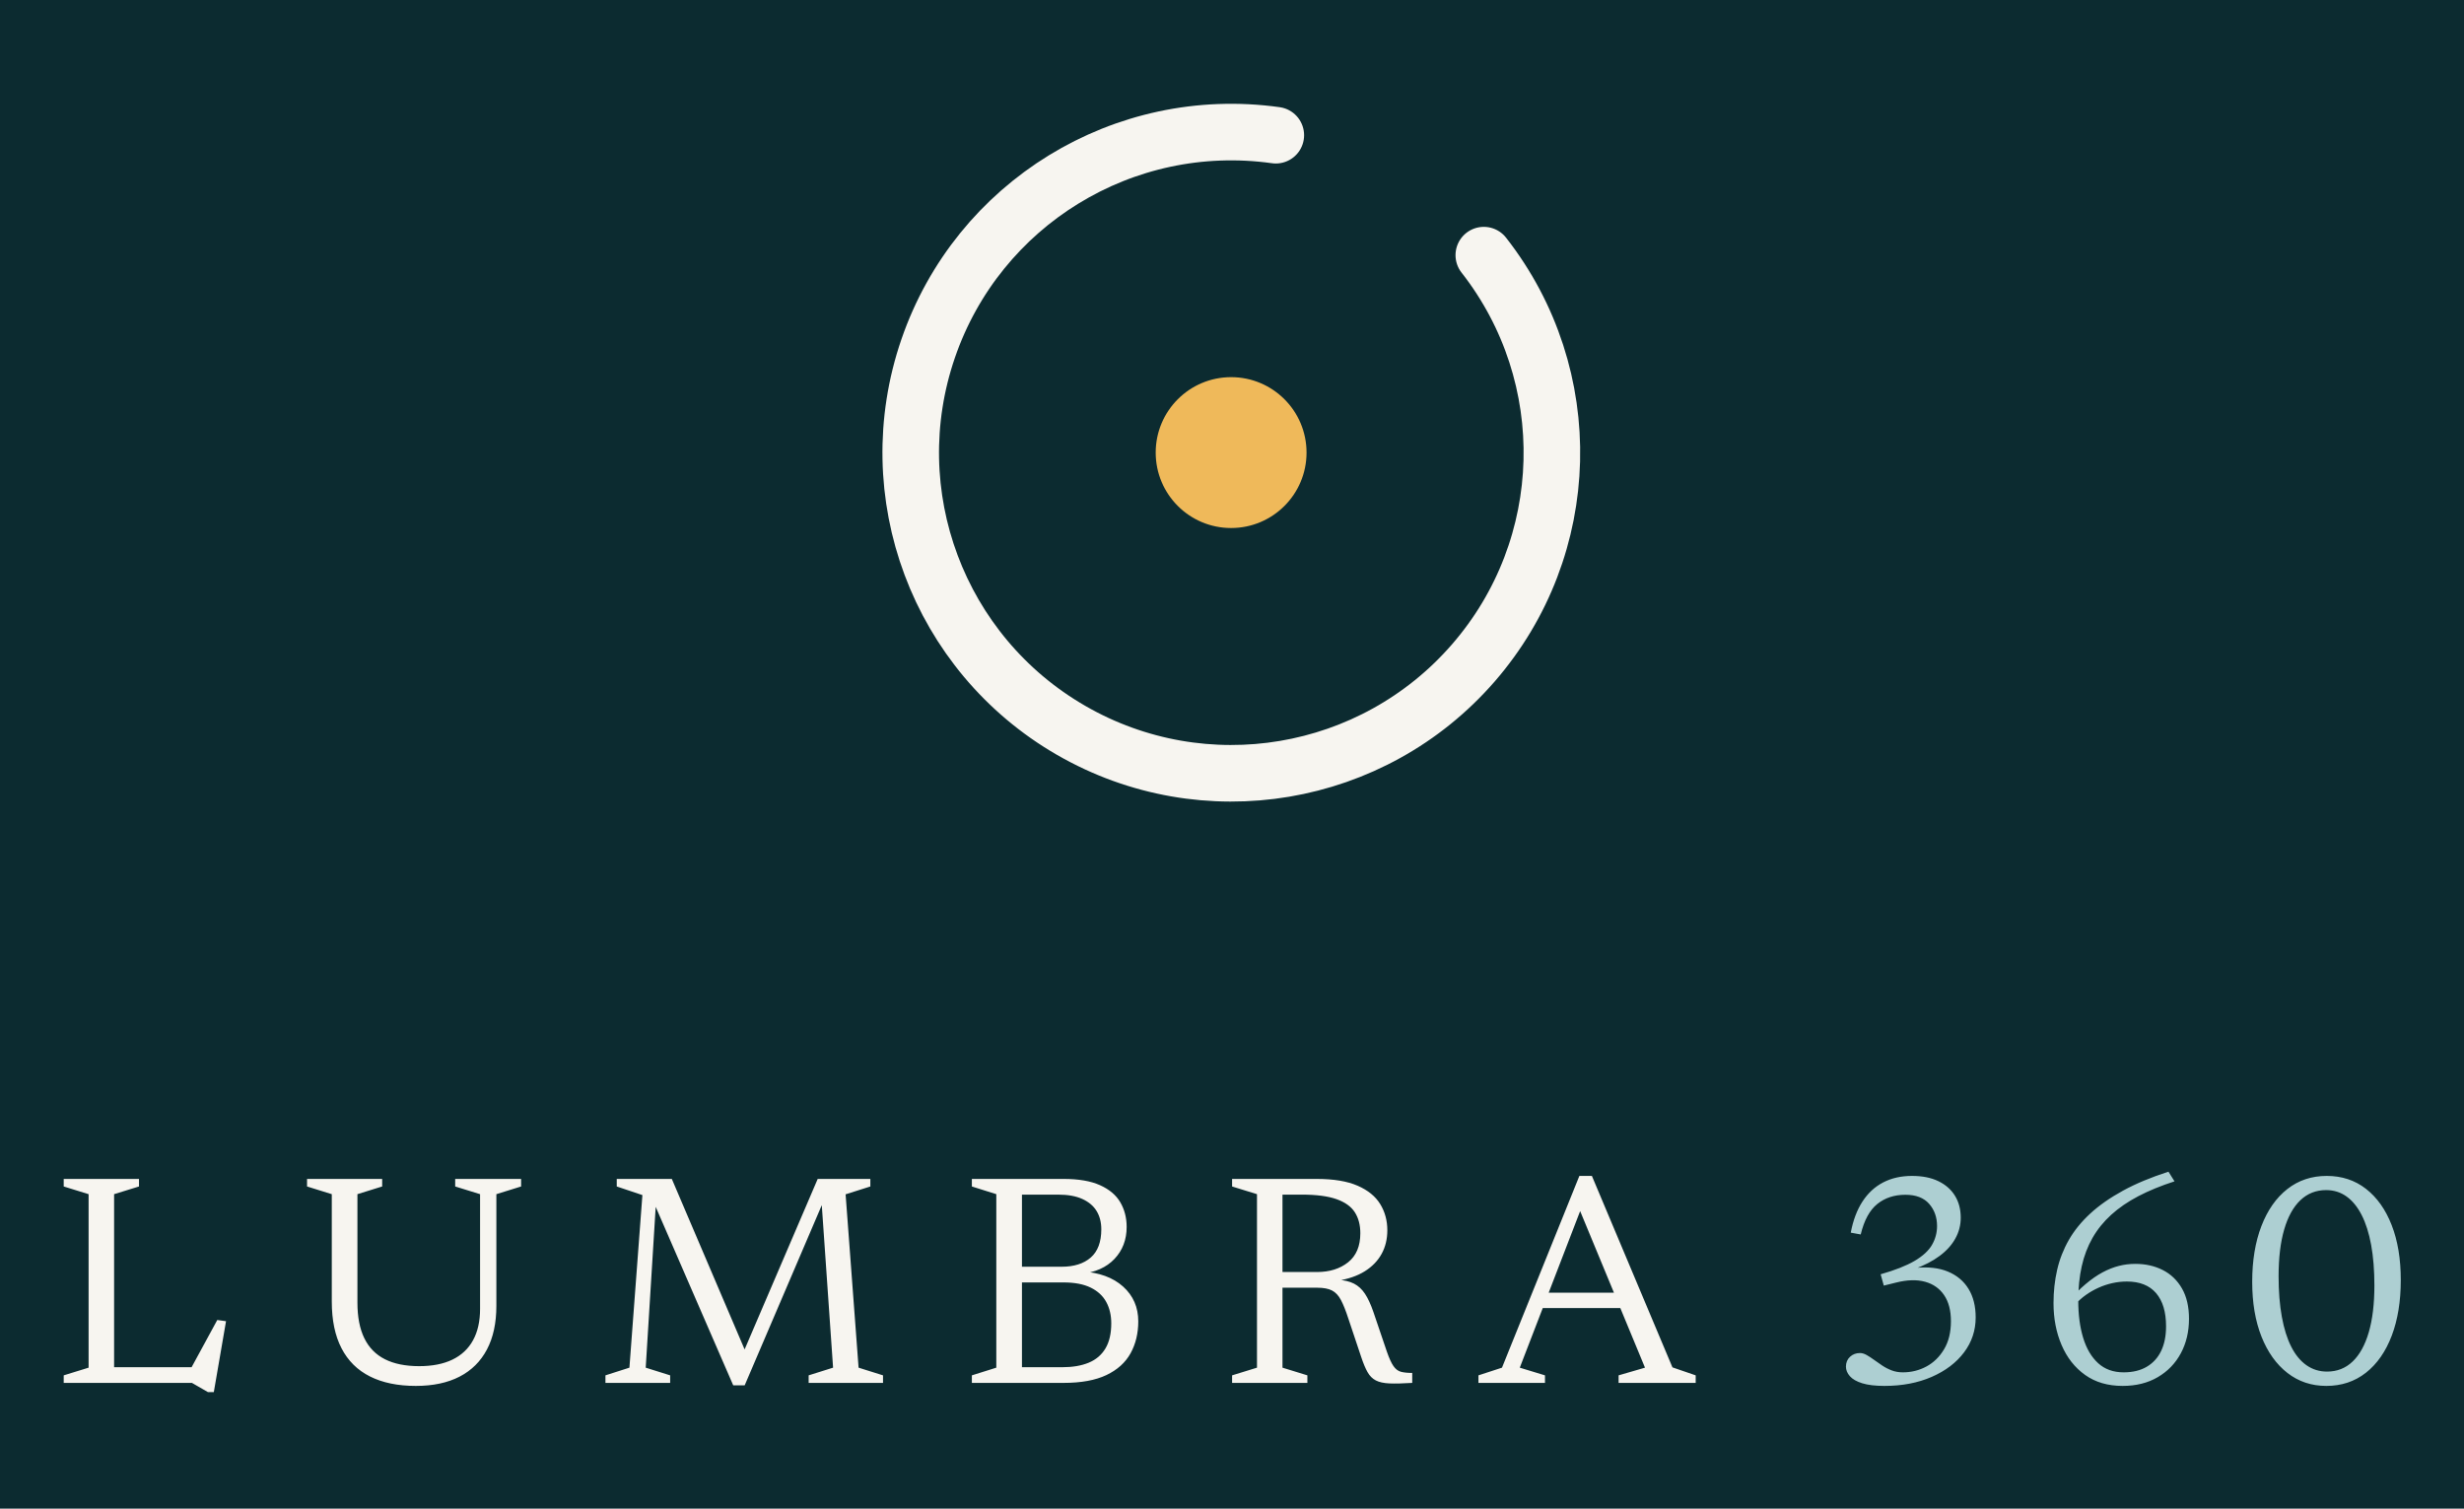
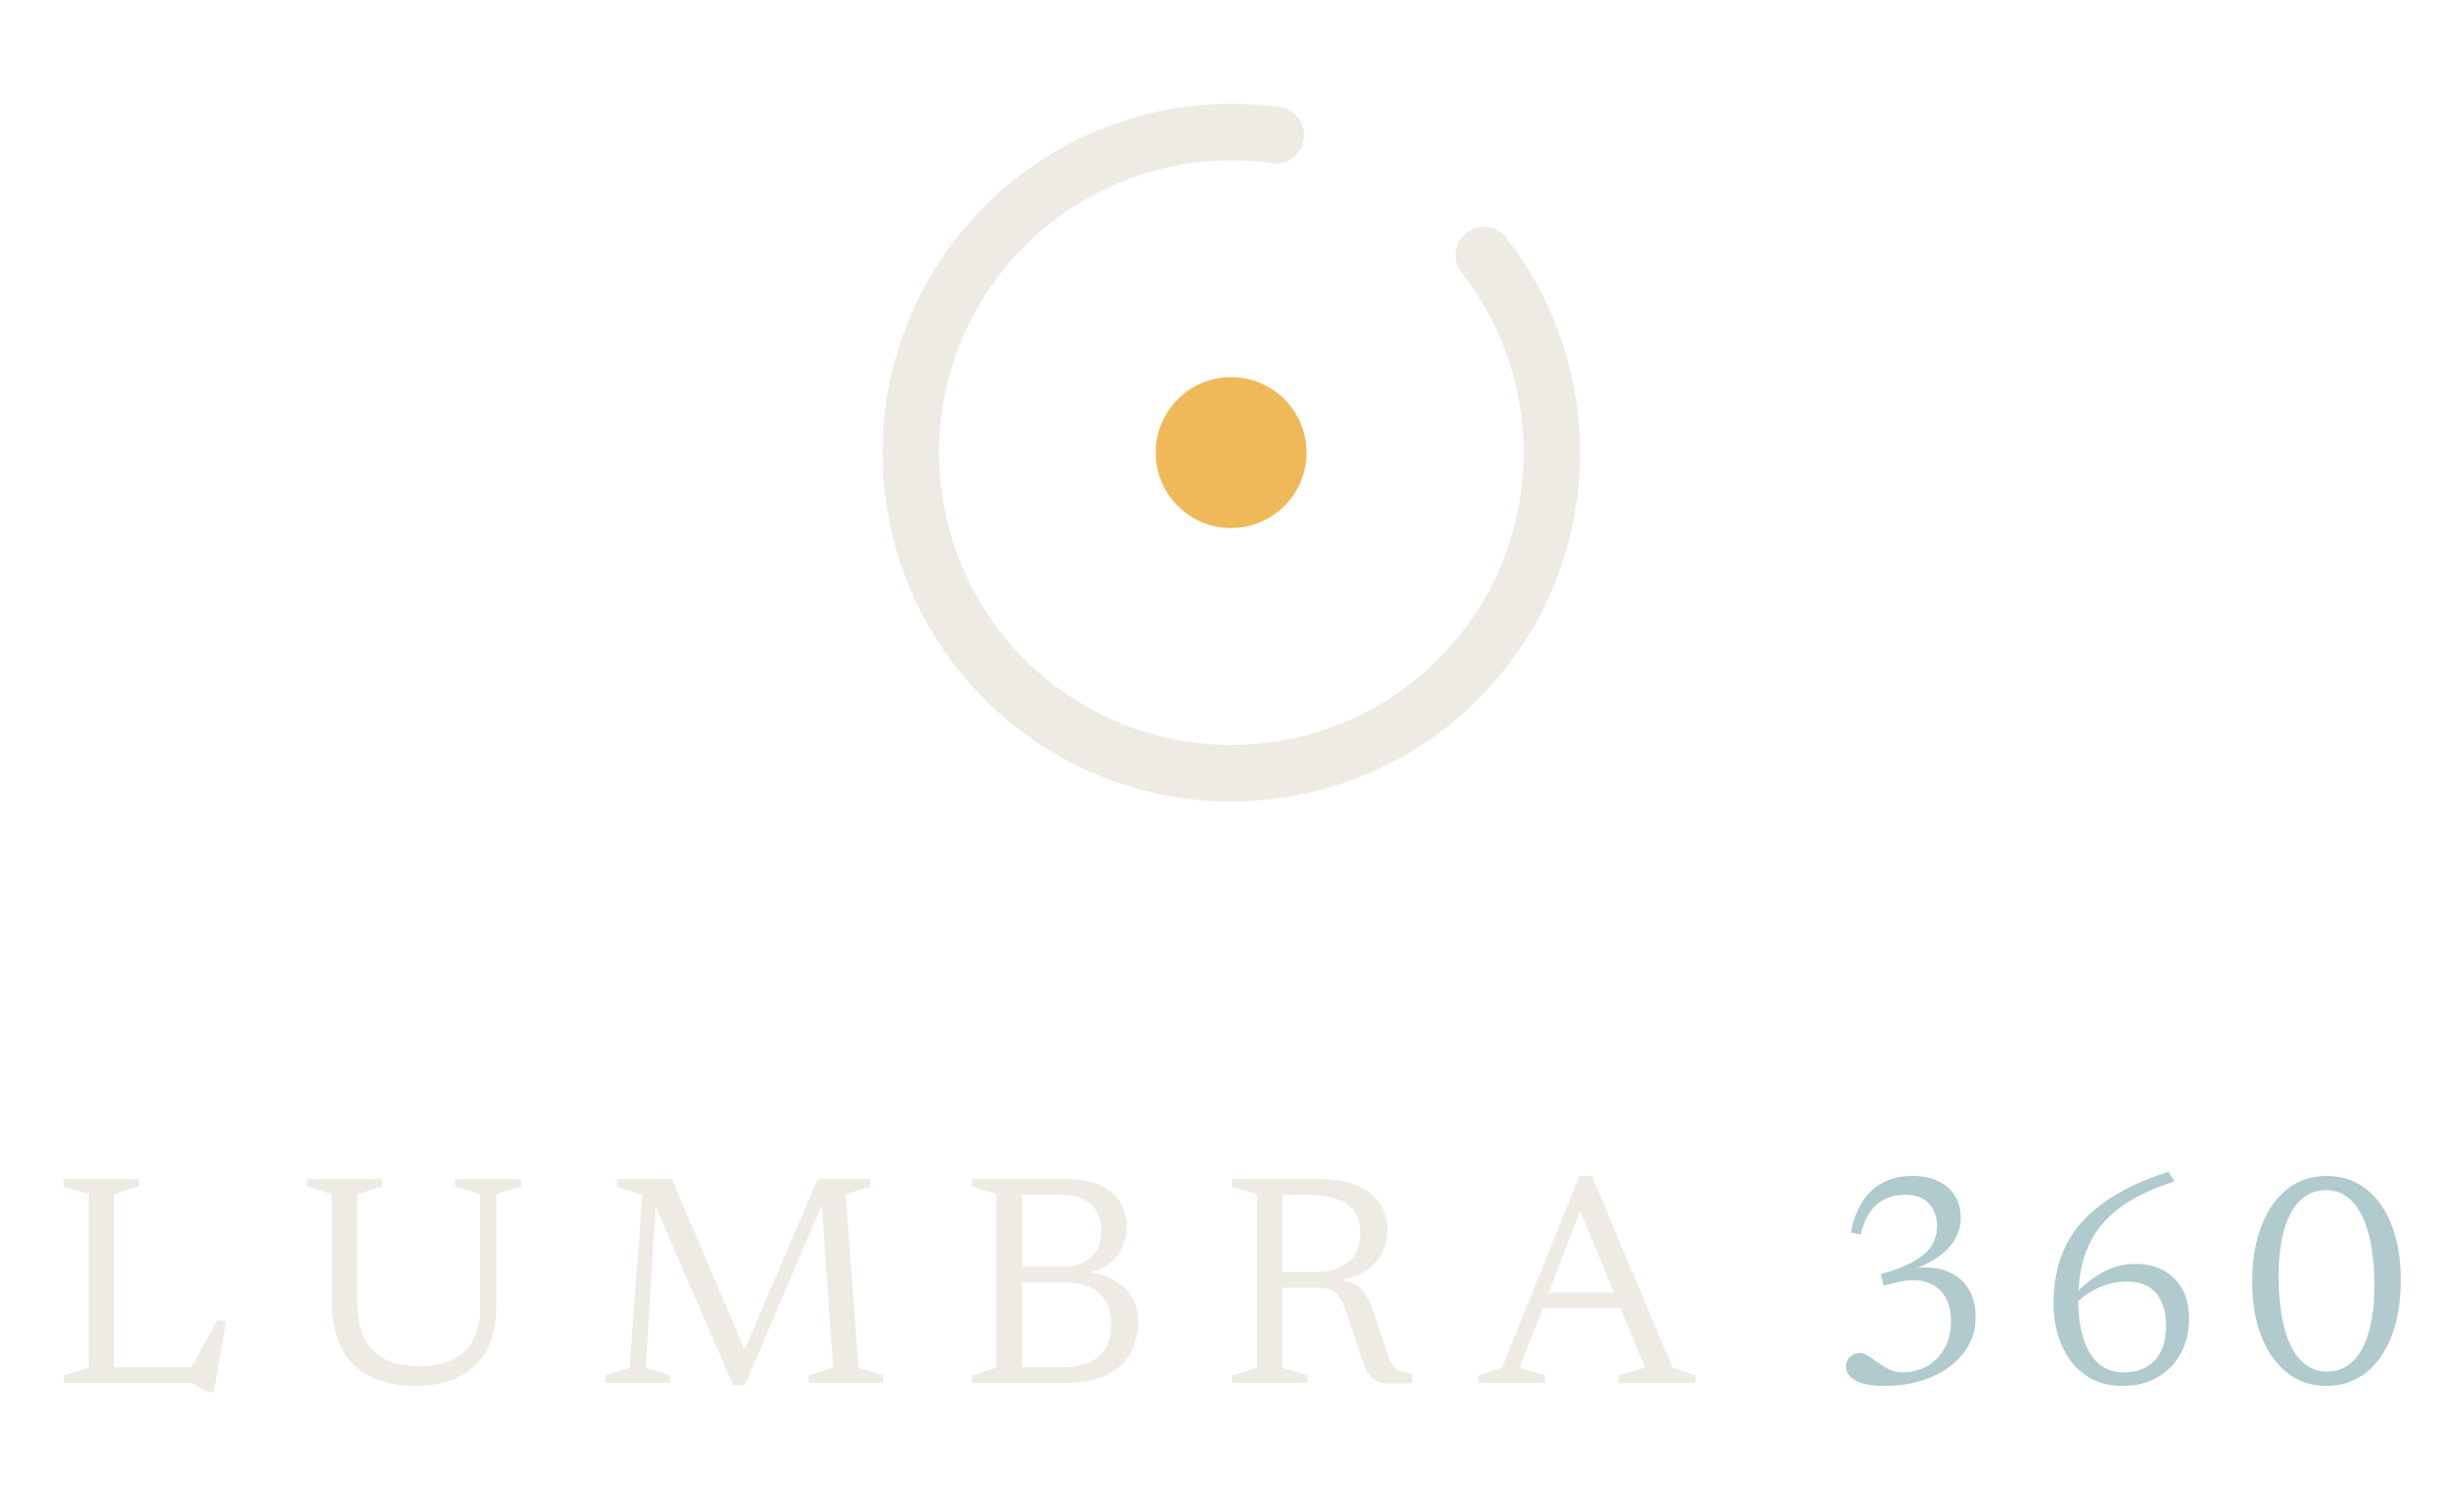
<svg xmlns="http://www.w3.org/2000/svg" viewBox="0 0 196 120" width="196" height="120" role="img" aria-labelledby="t">
-   <rect width="100%" height="100%" fill="#0C2B30" />
  <g transform="translate(61.93 0.00) scale(1.5)">
-     <path d="M37.40 13.53 A17 17 0 1 1 26.37 7.17" fill="none" stroke="#F7F5F0" stroke-width="3" stroke-linecap="round" />
+     <path d="M37.40 13.53 A17 17 0 1 1 26.37 7.17" fill="none" stroke="#EEEBE5" stroke-width="3" stroke-linecap="round" />
    <circle cx="24" cy="24" r="4" fill="#EFB95A" />
  </g>
  <g transform="translate(4.00 110)">
-     <path fill="#F7F5F0" d="M13.008 0.732H12.54L11.268 0.0H3.828V-1.248H12.564L10.992 -0.792L13.284 -5.004L13.98 -4.908ZM5.076 -15.012V0.0H1.068V-0.6L3.048 -1.212V-15.012L1.068 -15.624V-16.224H7.056V-15.624Z M34.188 -5.892V-15.012L32.208 -15.624V-16.224H37.452V-15.624L35.484 -15.012V-6.12Q35.484 -4.08 34.734 -2.658Q33.984 -1.236 32.556 -0.498Q31.128 0.24 29.076 0.24Q26.928 0.24 25.434 -0.51Q23.94 -1.26 23.166 -2.754Q22.392 -4.248 22.392 -6.468V-15.012L20.424 -15.624V-16.224H26.4V-15.624L24.432 -15.012V-6.384Q24.432 -4.68 24.978 -3.558Q25.524 -2.436 26.616 -1.884Q27.708 -1.332 29.34 -1.332Q30.912 -1.332 31.992 -1.854Q33.072 -2.376 33.63 -3.396Q34.188 -4.416 34.188 -5.892Z M64.296 -1.212 66.24 -0.6V0.0H60.324V-0.6L62.268 -1.212L61.344 -14.508L61.512 -14.472L55.236 0.192H54.324L48.012 -14.34L48.18 -14.364L47.364 -1.212L49.308 -0.6V0.0H44.16V-0.6L46.068 -1.212L47.1 -14.94L45.06 -15.624V-16.224H49.44L55.368 -2.34H55.092L61.044 -16.224H65.232V-15.624L63.264 -15.0Z M76.428 -14.976V-16.224H80.604Q82.392 -16.224 83.502 -15.726Q84.612 -15.228 85.116 -14.364Q85.62 -13.5 85.62 -12.408Q85.62 -10.884 84.654 -9.864Q83.688 -8.844 81.984 -8.676L82.02 -8.868Q84.132 -8.748 85.338 -7.662Q86.544 -6.576 86.544 -4.896Q86.544 -3.468 85.932 -2.358Q85.32 -1.248 84.012 -0.624Q82.704 0.0 80.592 0.0H76.44V-1.248H80.496Q81.732 -1.248 82.602 -1.608Q83.472 -1.968 83.934 -2.742Q84.396 -3.516 84.396 -4.74Q84.396 -5.7 84 -6.432Q83.604 -7.164 82.764 -7.578Q81.924 -7.992 80.592 -7.992H76.416L76.428 -9.24H80.448Q81.924 -9.24 82.764 -9.972Q83.604 -10.704 83.604 -12.216Q83.604 -13.056 83.232 -13.668Q82.86 -14.28 82.098 -14.628Q81.336 -14.976 80.16 -14.976ZM73.308 0.0V-0.6L75.252 -1.212V-15.012L73.308 -15.624V-16.224H77.292V0.0Z M100.764 -8.82Q102.264 -8.82 103.236 -9.594Q104.208 -10.368 104.208 -11.904Q104.208 -12.888 103.77 -13.572Q103.332 -14.256 102.312 -14.616Q101.292 -14.976 99.552 -14.976H96.432L96.456 -16.224H100.728Q102.756 -16.224 103.992 -15.684Q105.228 -15.144 105.792 -14.22Q106.356 -13.296 106.356 -12.144Q106.356 -11.088 105.9 -10.26Q105.444 -9.432 104.562 -8.88Q103.68 -8.328 102.372 -8.124V-8.208Q103.188 -8.16 103.704 -7.896Q104.22 -7.632 104.58 -7.086Q104.94 -6.54 105.252 -5.628L106.32 -2.484Q106.596 -1.692 106.848 -1.332Q107.1 -0.972 107.448 -0.882Q107.796 -0.792 108.336 -0.792V0.0Q107.208 0.072 106.524 0.042Q105.84 0.012 105.438 -0.198Q105.036 -0.408 104.784 -0.852Q104.532 -1.296 104.28 -2.052L103.26 -5.1Q102.948 -6.06 102.666 -6.594Q102.384 -7.128 101.958 -7.35Q101.532 -7.572 100.776 -7.572H96.456L96.432 -8.82ZM98.016 -16.224V-1.212L99.996 -0.6V0.0H94.008V-0.6L95.988 -1.212V-15.012L94.008 -15.624V-16.224Z M118.092 -5.952V-7.176H126.144V-5.952ZM129.036 -1.236 130.884 -0.6V0.0H124.752V-0.6L126.852 -1.212L121.296 -14.628H122.064L116.892 -1.212L118.896 -0.6V0.0H113.604V-0.6L115.476 -1.212L121.632 -16.464H122.628Z" />
-     <path fill="#ADCFD2" d="M145.848 -7.74 145.596 -8.64Q147.324 -9.132 148.302 -9.708Q149.28 -10.284 149.682 -10.98Q150.084 -11.676 150.084 -12.48Q150.084 -13.524 149.454 -14.244Q148.824 -14.964 147.564 -14.964Q146.244 -14.964 145.332 -14.232Q144.42 -13.5 144.012 -11.808L143.22 -11.952Q143.496 -13.416 144.15 -14.424Q144.804 -15.432 145.8 -15.948Q146.796 -16.464 148.092 -16.464Q149.328 -16.464 150.192 -16.044Q151.056 -15.624 151.512 -14.88Q151.968 -14.136 151.968 -13.14Q151.968 -12.264 151.542 -11.49Q151.116 -10.716 150.294 -10.104Q149.472 -9.492 148.26 -9.048L148.344 -9.144Q149.868 -9.3 150.942 -8.856Q152.016 -8.412 152.586 -7.482Q153.156 -6.552 153.156 -5.208Q153.156 -3.66 152.232 -2.43Q151.308 -1.2 149.664 -0.48Q148.02 0.24 145.896 0.24Q144.804 0.24 144.132 0.03Q143.46 -0.18 143.148 -0.534Q142.836 -0.888 142.836 -1.296Q142.836 -1.776 143.16 -2.076Q143.484 -2.376 143.952 -2.376Q144.204 -2.376 144.48 -2.22Q144.756 -2.064 145.062 -1.842Q145.368 -1.62 145.716 -1.386Q146.064 -1.152 146.472 -0.996Q146.88 -0.84 147.36 -0.84Q148.368 -0.84 149.232 -1.302Q150.096 -1.764 150.642 -2.676Q151.188 -3.588 151.188 -4.908Q151.188 -6.18 150.648 -6.978Q150.108 -7.776 149.13 -8.046Q148.152 -8.316 146.82 -7.98Z M168.492 -16.8 168.972 -16.032Q167.34 -15.504 166.092 -14.85Q164.844 -14.196 163.938 -13.374Q163.032 -12.552 162.45 -11.532Q161.868 -10.512 161.592 -9.276Q161.316 -8.04 161.316 -6.54Q161.316 -4.872 161.706 -3.588Q162.096 -2.304 162.894 -1.572Q163.692 -0.84 164.928 -0.84Q166.008 -0.84 166.764 -1.284Q167.52 -1.728 167.91 -2.544Q168.3 -3.36 168.3 -4.5Q168.3 -6.216 167.508 -7.14Q166.716 -8.064 165.18 -8.064Q164.604 -8.064 164.034 -7.938Q163.464 -7.812 162.93 -7.572Q162.396 -7.332 161.922 -6.996Q161.448 -6.66 161.064 -6.228L160.464 -6.444Q161.22 -7.284 161.91 -7.866Q162.6 -8.448 163.254 -8.796Q163.908 -9.144 164.544 -9.306Q165.18 -9.468 165.852 -9.468Q167.076 -9.468 168.042 -8.976Q169.008 -8.484 169.566 -7.512Q170.124 -6.54 170.124 -5.1Q170.124 -3.564 169.476 -2.358Q168.828 -1.152 167.64 -0.456Q166.452 0.24 164.844 0.24Q163.08 0.24 161.856 -0.636Q160.632 -1.512 159.99 -3.012Q159.348 -4.512 159.348 -6.348Q159.348 -7.728 159.636 -8.988Q159.924 -10.248 160.566 -11.37Q161.208 -12.492 162.27 -13.47Q163.332 -14.448 164.868 -15.288Q166.404 -16.128 168.492 -16.8Z M181.104 -0.9Q182.304 -0.9 183.144 -1.704Q183.984 -2.508 184.428 -4.038Q184.872 -5.568 184.872 -7.752Q184.872 -9.564 184.614 -10.974Q184.356 -12.384 183.858 -13.356Q183.36 -14.328 182.652 -14.832Q181.944 -15.336 181.032 -15.336Q179.832 -15.336 178.986 -14.532Q178.14 -13.728 177.696 -12.198Q177.252 -10.668 177.252 -8.484Q177.252 -6.672 177.51 -5.256Q177.768 -3.84 178.26 -2.874Q178.752 -1.908 179.472 -1.404Q180.192 -0.9 181.104 -0.9ZM181.08 -16.464Q182.88 -16.464 184.2 -15.438Q185.52 -14.412 186.246 -12.552Q186.972 -10.692 186.972 -8.184Q186.972 -5.652 186.252 -3.756Q185.532 -1.86 184.2 -0.81Q182.868 0.24 181.044 0.24Q179.28 0.24 177.954 -0.792Q176.628 -1.824 175.89 -3.684Q175.152 -5.544 175.152 -8.04Q175.152 -10.572 175.884 -12.474Q176.616 -14.376 177.948 -15.42Q179.28 -16.464 181.08 -16.464Z" />
+     <path fill="#EEEBE5" d="M13.008 0.732H12.54L11.268 0.0H3.828V-1.248H12.564L10.992 -0.792L13.284 -5.004L13.98 -4.908ZM5.076 -15.012V0.0H1.068V-0.6L3.048 -1.212V-15.012L1.068 -15.624V-16.224H7.056V-15.624Z M34.188 -5.892V-15.012L32.208 -15.624V-16.224H37.452V-15.624L35.484 -15.012V-6.12Q35.484 -4.08 34.734 -2.658Q33.984 -1.236 32.556 -0.498Q31.128 0.24 29.076 0.24Q26.928 0.24 25.434 -0.51Q23.94 -1.26 23.166 -2.754Q22.392 -4.248 22.392 -6.468V-15.012L20.424 -15.624V-16.224H26.4V-15.624L24.432 -15.012V-6.384Q24.432 -4.68 24.978 -3.558Q25.524 -2.436 26.616 -1.884Q27.708 -1.332 29.34 -1.332Q30.912 -1.332 31.992 -1.854Q33.072 -2.376 33.63 -3.396Q34.188 -4.416 34.188 -5.892Z M64.296 -1.212 66.24 -0.6V0.0H60.324V-0.6L62.268 -1.212L61.344 -14.508L61.512 -14.472L55.236 0.192H54.324L48.012 -14.34L48.18 -14.364L47.364 -1.212L49.308 -0.6V0.0H44.16V-0.6L46.068 -1.212L47.1 -14.94L45.06 -15.624V-16.224H49.44L55.368 -2.34H55.092L61.044 -16.224H65.232V-15.624L63.264 -15.0Z M76.428 -14.976V-16.224H80.604Q82.392 -16.224 83.502 -15.726Q84.612 -15.228 85.116 -14.364Q85.62 -13.5 85.62 -12.408Q85.62 -10.884 84.654 -9.864Q83.688 -8.844 81.984 -8.676L82.02 -8.868Q84.132 -8.748 85.338 -7.662Q86.544 -6.576 86.544 -4.896Q86.544 -3.468 85.932 -2.358Q85.32 -1.248 84.012 -0.624Q82.704 0.0 80.592 0.0H76.44V-1.248H80.496Q81.732 -1.248 82.602 -1.608Q83.472 -1.968 83.934 -2.742Q84.396 -3.516 84.396 -4.74Q84.396 -5.7 84 -6.432Q83.604 -7.164 82.764 -7.578Q81.924 -7.992 80.592 -7.992H76.416L76.428 -9.24H80.448Q81.924 -9.24 82.764 -9.972Q83.604 -10.704 83.604 -12.216Q83.604 -13.056 83.232 -13.668Q82.86 -14.28 82.098 -14.628Q81.336 -14.976 80.16 -14.976ZM73.308 0.0V-0.6L75.252 -1.212V-15.012L73.308 -15.624V-16.224H77.292V0.0Z M100.764 -8.82Q102.264 -8.82 103.236 -9.594Q104.208 -10.368 104.208 -11.904Q104.208 -12.888 103.77 -13.572Q103.332 -14.256 102.312 -14.616Q101.292 -14.976 99.552 -14.976H96.432L96.456 -16.224H100.728Q102.756 -16.224 103.992 -15.684Q105.228 -15.144 105.792 -14.22Q106.356 -13.296 106.356 -12.144Q106.356 -11.088 105.9 -10.26Q105.444 -9.432 104.562 -8.88Q103.68 -8.328 102.372 -8.124V-8.208Q103.188 -8.16 103.704 -7.896Q104.22 -7.632 104.58 -7.086Q104.94 -6.54 105.252 -5.628L106.32 -2.484Q106.596 -1.692 106.848 -1.332Q107.1 -0.972 107.448 -0.882Q107.796 -0.792 108.336 -0.792V0.0Q107.208 0.072 106.524 0.042Q105.84 0.012 105.438 -0.198Q105.036 -0.408 104.784 -0.852Q104.532 -1.296 104.28 -2.052L103.26 -5.1Q102.948 -6.06 102.666 -6.594Q102.384 -7.128 101.958 -7.35Q101.532 -7.572 100.776 -7.572H96.456L96.432 -8.82ZM98.016 -16.224V-1.212L99.996 -0.6V0.0H94.008V-0.6L95.988 -1.212V-15.012L94.008 -15.624V-16.224Z M118.092 -5.952V-7.176H126.144V-5.952ZM129.036 -1.236 130.884 -0.6V0.0H124.752V-0.6L126.852 -1.212L121.296 -14.628H122.064L116.892 -1.212L118.896 -0.6V0.0H113.604V-0.6L115.476 -1.212L121.632 -16.464H122.628Z" />
+     <path fill="#B0CACD" d="M145.848 -7.74 145.596 -8.64Q147.324 -9.132 148.302 -9.708Q149.28 -10.284 149.682 -10.98Q150.084 -11.676 150.084 -12.48Q150.084 -13.524 149.454 -14.244Q148.824 -14.964 147.564 -14.964Q146.244 -14.964 145.332 -14.232Q144.42 -13.5 144.012 -11.808L143.22 -11.952Q143.496 -13.416 144.15 -14.424Q144.804 -15.432 145.8 -15.948Q146.796 -16.464 148.092 -16.464Q149.328 -16.464 150.192 -16.044Q151.056 -15.624 151.512 -14.88Q151.968 -14.136 151.968 -13.14Q151.968 -12.264 151.542 -11.49Q151.116 -10.716 150.294 -10.104Q149.472 -9.492 148.26 -9.048L148.344 -9.144Q149.868 -9.3 150.942 -8.856Q152.016 -8.412 152.586 -7.482Q153.156 -6.552 153.156 -5.208Q153.156 -3.66 152.232 -2.43Q151.308 -1.2 149.664 -0.48Q148.02 0.24 145.896 0.24Q144.804 0.24 144.132 0.03Q143.46 -0.18 143.148 -0.534Q142.836 -0.888 142.836 -1.296Q142.836 -1.776 143.16 -2.076Q143.484 -2.376 143.952 -2.376Q144.204 -2.376 144.48 -2.22Q144.756 -2.064 145.062 -1.842Q145.368 -1.62 145.716 -1.386Q146.064 -1.152 146.472 -0.996Q146.88 -0.84 147.36 -0.84Q148.368 -0.84 149.232 -1.302Q150.096 -1.764 150.642 -2.676Q151.188 -3.588 151.188 -4.908Q151.188 -6.18 150.648 -6.978Q150.108 -7.776 149.13 -8.046Q148.152 -8.316 146.82 -7.98Z M168.492 -16.8 168.972 -16.032Q167.34 -15.504 166.092 -14.85Q164.844 -14.196 163.938 -13.374Q163.032 -12.552 162.45 -11.532Q161.868 -10.512 161.592 -9.276Q161.316 -8.04 161.316 -6.54Q161.316 -4.872 161.706 -3.588Q162.096 -2.304 162.894 -1.572Q163.692 -0.84 164.928 -0.84Q166.008 -0.84 166.764 -1.284Q167.52 -1.728 167.91 -2.544Q168.3 -3.36 168.3 -4.5Q168.3 -6.216 167.508 -7.14Q166.716 -8.064 165.18 -8.064Q164.604 -8.064 164.034 -7.938Q163.464 -7.812 162.93 -7.572Q162.396 -7.332 161.922 -6.996Q161.448 -6.66 161.064 -6.228L160.464 -6.444Q161.22 -7.284 161.91 -7.866Q162.6 -8.448 163.254 -8.796Q163.908 -9.144 164.544 -9.306Q165.18 -9.468 165.852 -9.468Q167.076 -9.468 168.042 -8.976Q169.008 -8.484 169.566 -7.512Q170.124 -6.54 170.124 -5.1Q170.124 -3.564 169.476 -2.358Q168.828 -1.152 167.64 -0.456Q166.452 0.24 164.844 0.24Q163.08 0.24 161.856 -0.636Q160.632 -1.512 159.99 -3.012Q159.348 -4.512 159.348 -6.348Q159.348 -7.728 159.636 -8.988Q159.924 -10.248 160.566 -11.37Q161.208 -12.492 162.27 -13.47Q163.332 -14.448 164.868 -15.288Q166.404 -16.128 168.492 -16.8Z M181.104 -0.9Q182.304 -0.9 183.144 -1.704Q183.984 -2.508 184.428 -4.038Q184.872 -5.568 184.872 -7.752Q184.872 -9.564 184.614 -10.974Q184.356 -12.384 183.858 -13.356Q183.36 -14.328 182.652 -14.832Q181.944 -15.336 181.032 -15.336Q179.832 -15.336 178.986 -14.532Q178.14 -13.728 177.696 -12.198Q177.252 -10.668 177.252 -8.484Q177.252 -6.672 177.51 -5.256Q177.768 -3.84 178.26 -2.874Q178.752 -1.908 179.472 -1.404Q180.192 -0.9 181.104 -0.9ZM181.08 -16.464Q182.88 -16.464 184.2 -15.438Q185.52 -14.412 186.246 -12.552Q186.972 -10.692 186.972 -8.184Q186.972 -5.652 186.252 -3.756Q185.532 -1.86 184.2 -0.81Q182.868 0.24 181.044 0.24Q179.28 0.24 177.954 -0.792Q176.628 -1.824 175.89 -3.684Q175.152 -5.544 175.152 -8.04Q175.152 -10.572 175.884 -12.474Q176.616 -14.376 177.948 -15.42Q179.28 -16.464 181.08 -16.464Z" />
  </g>
</svg>
